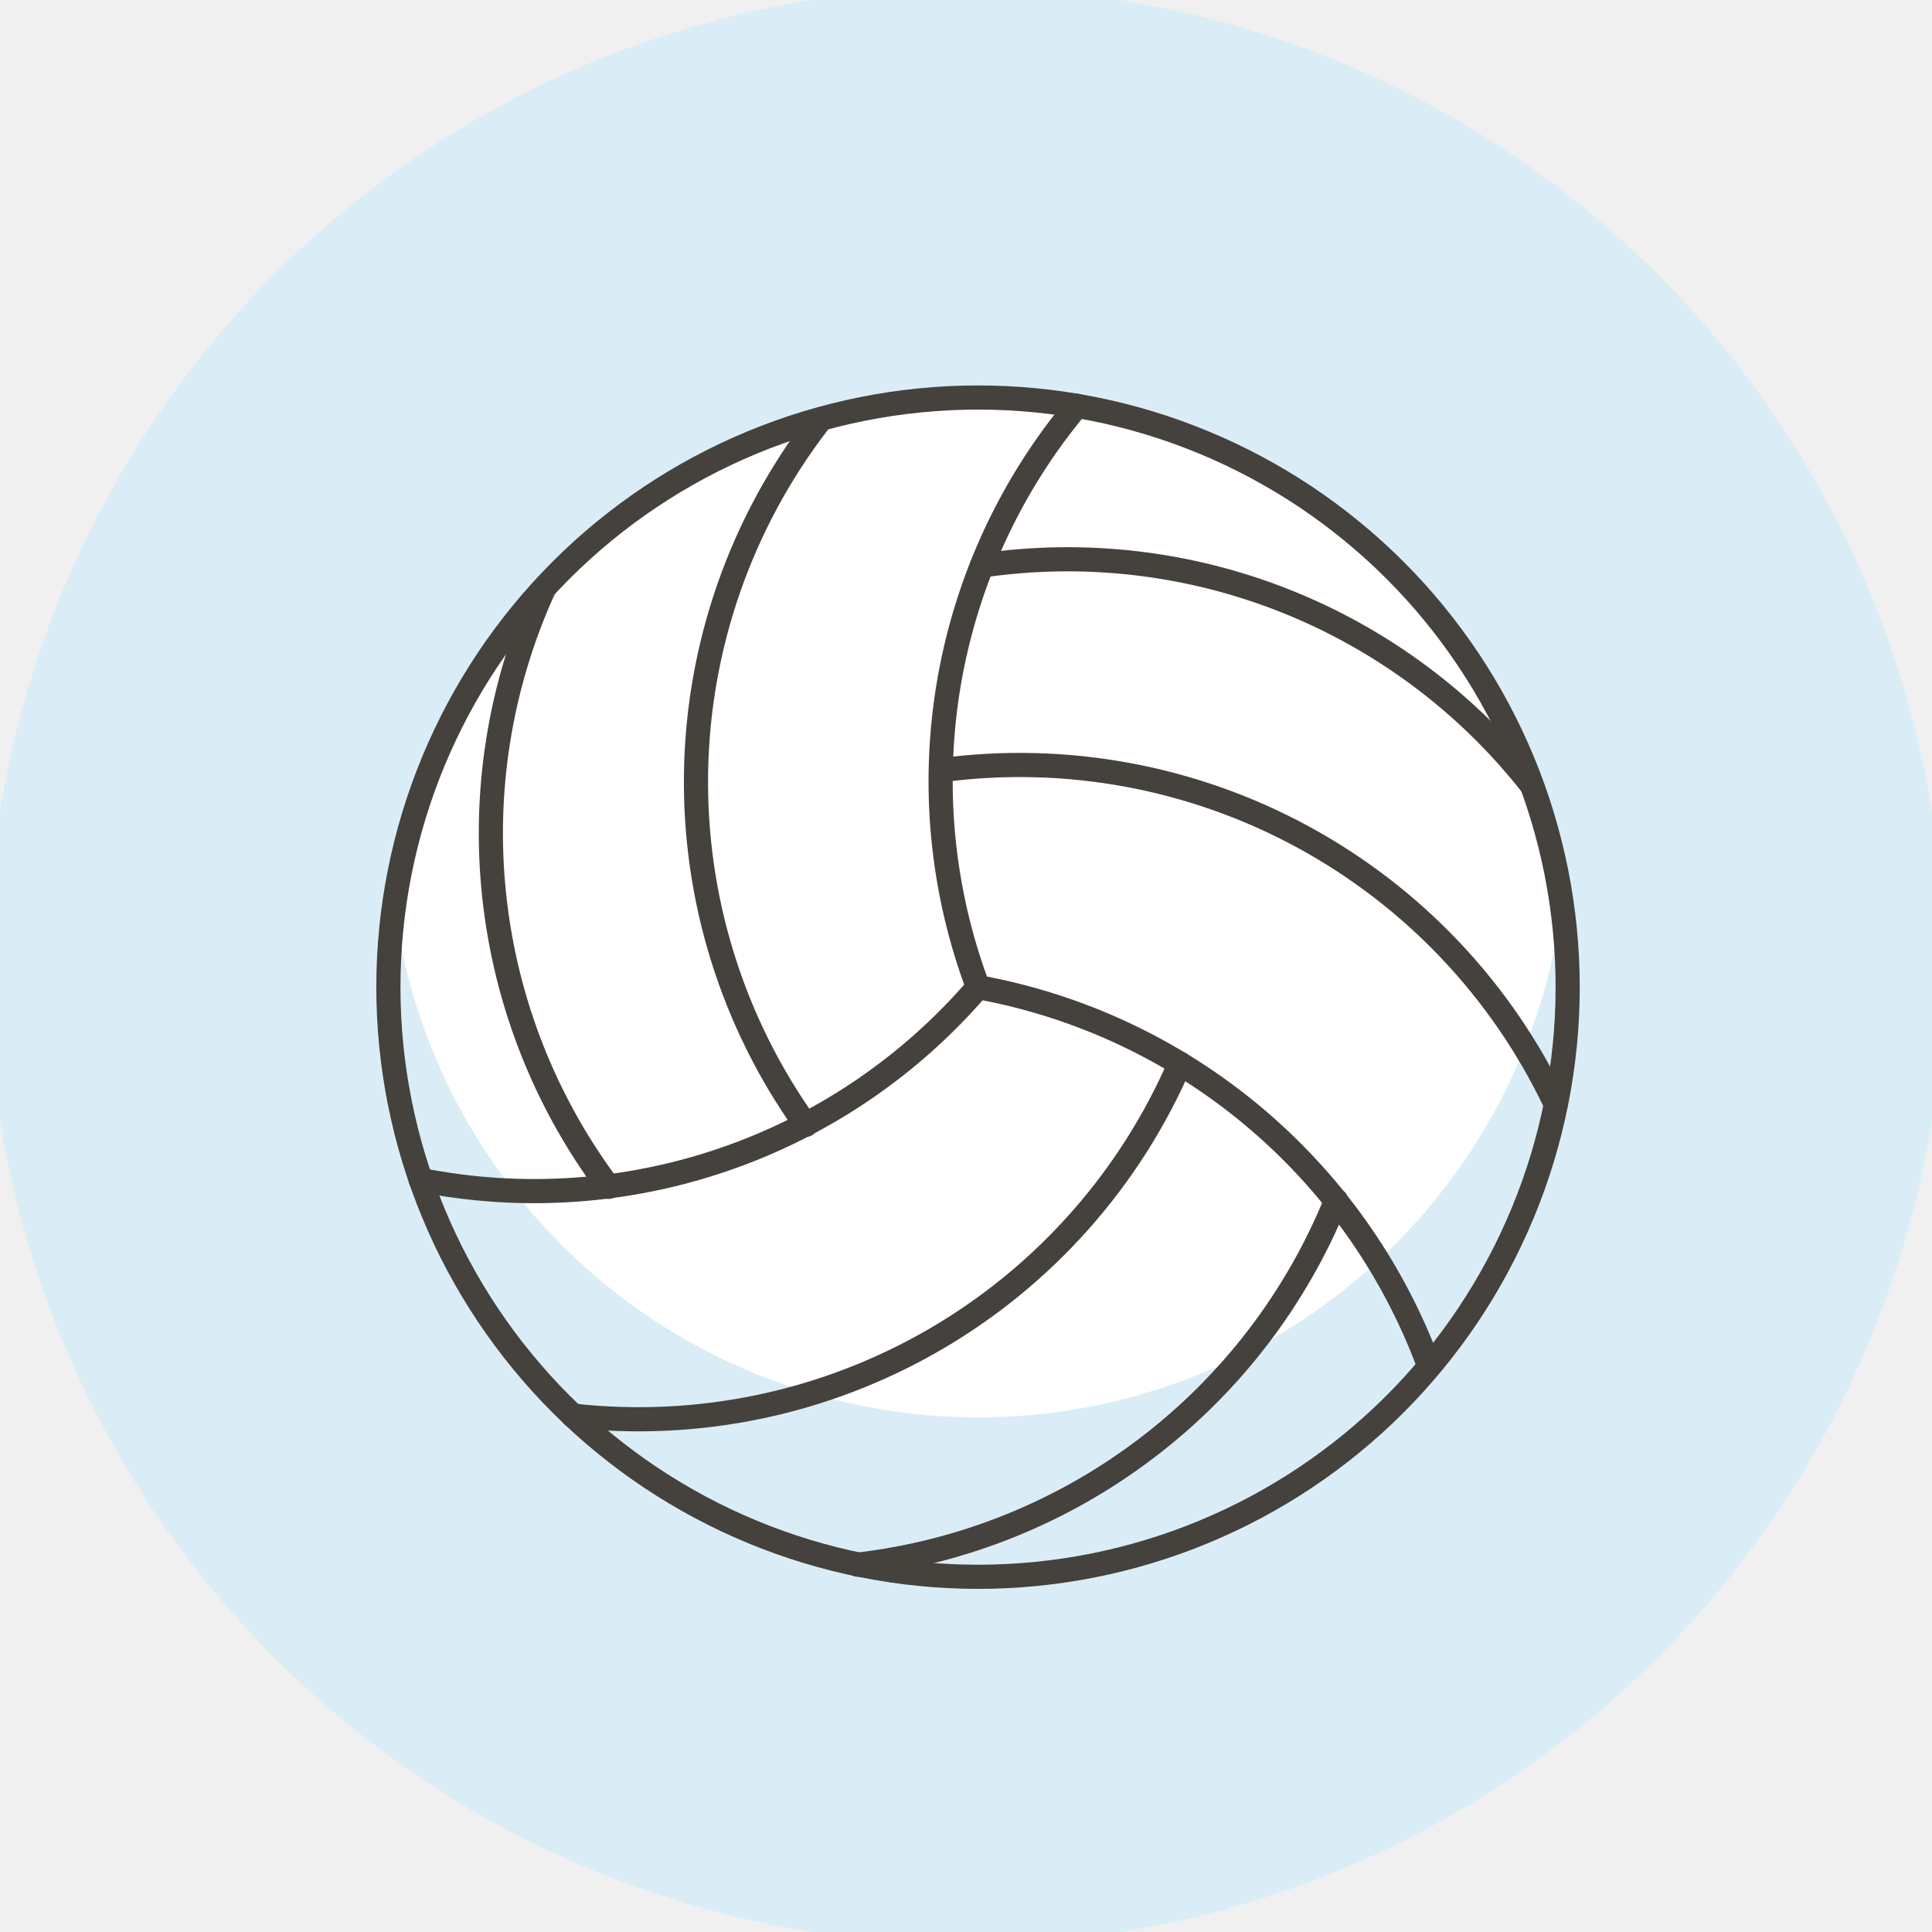
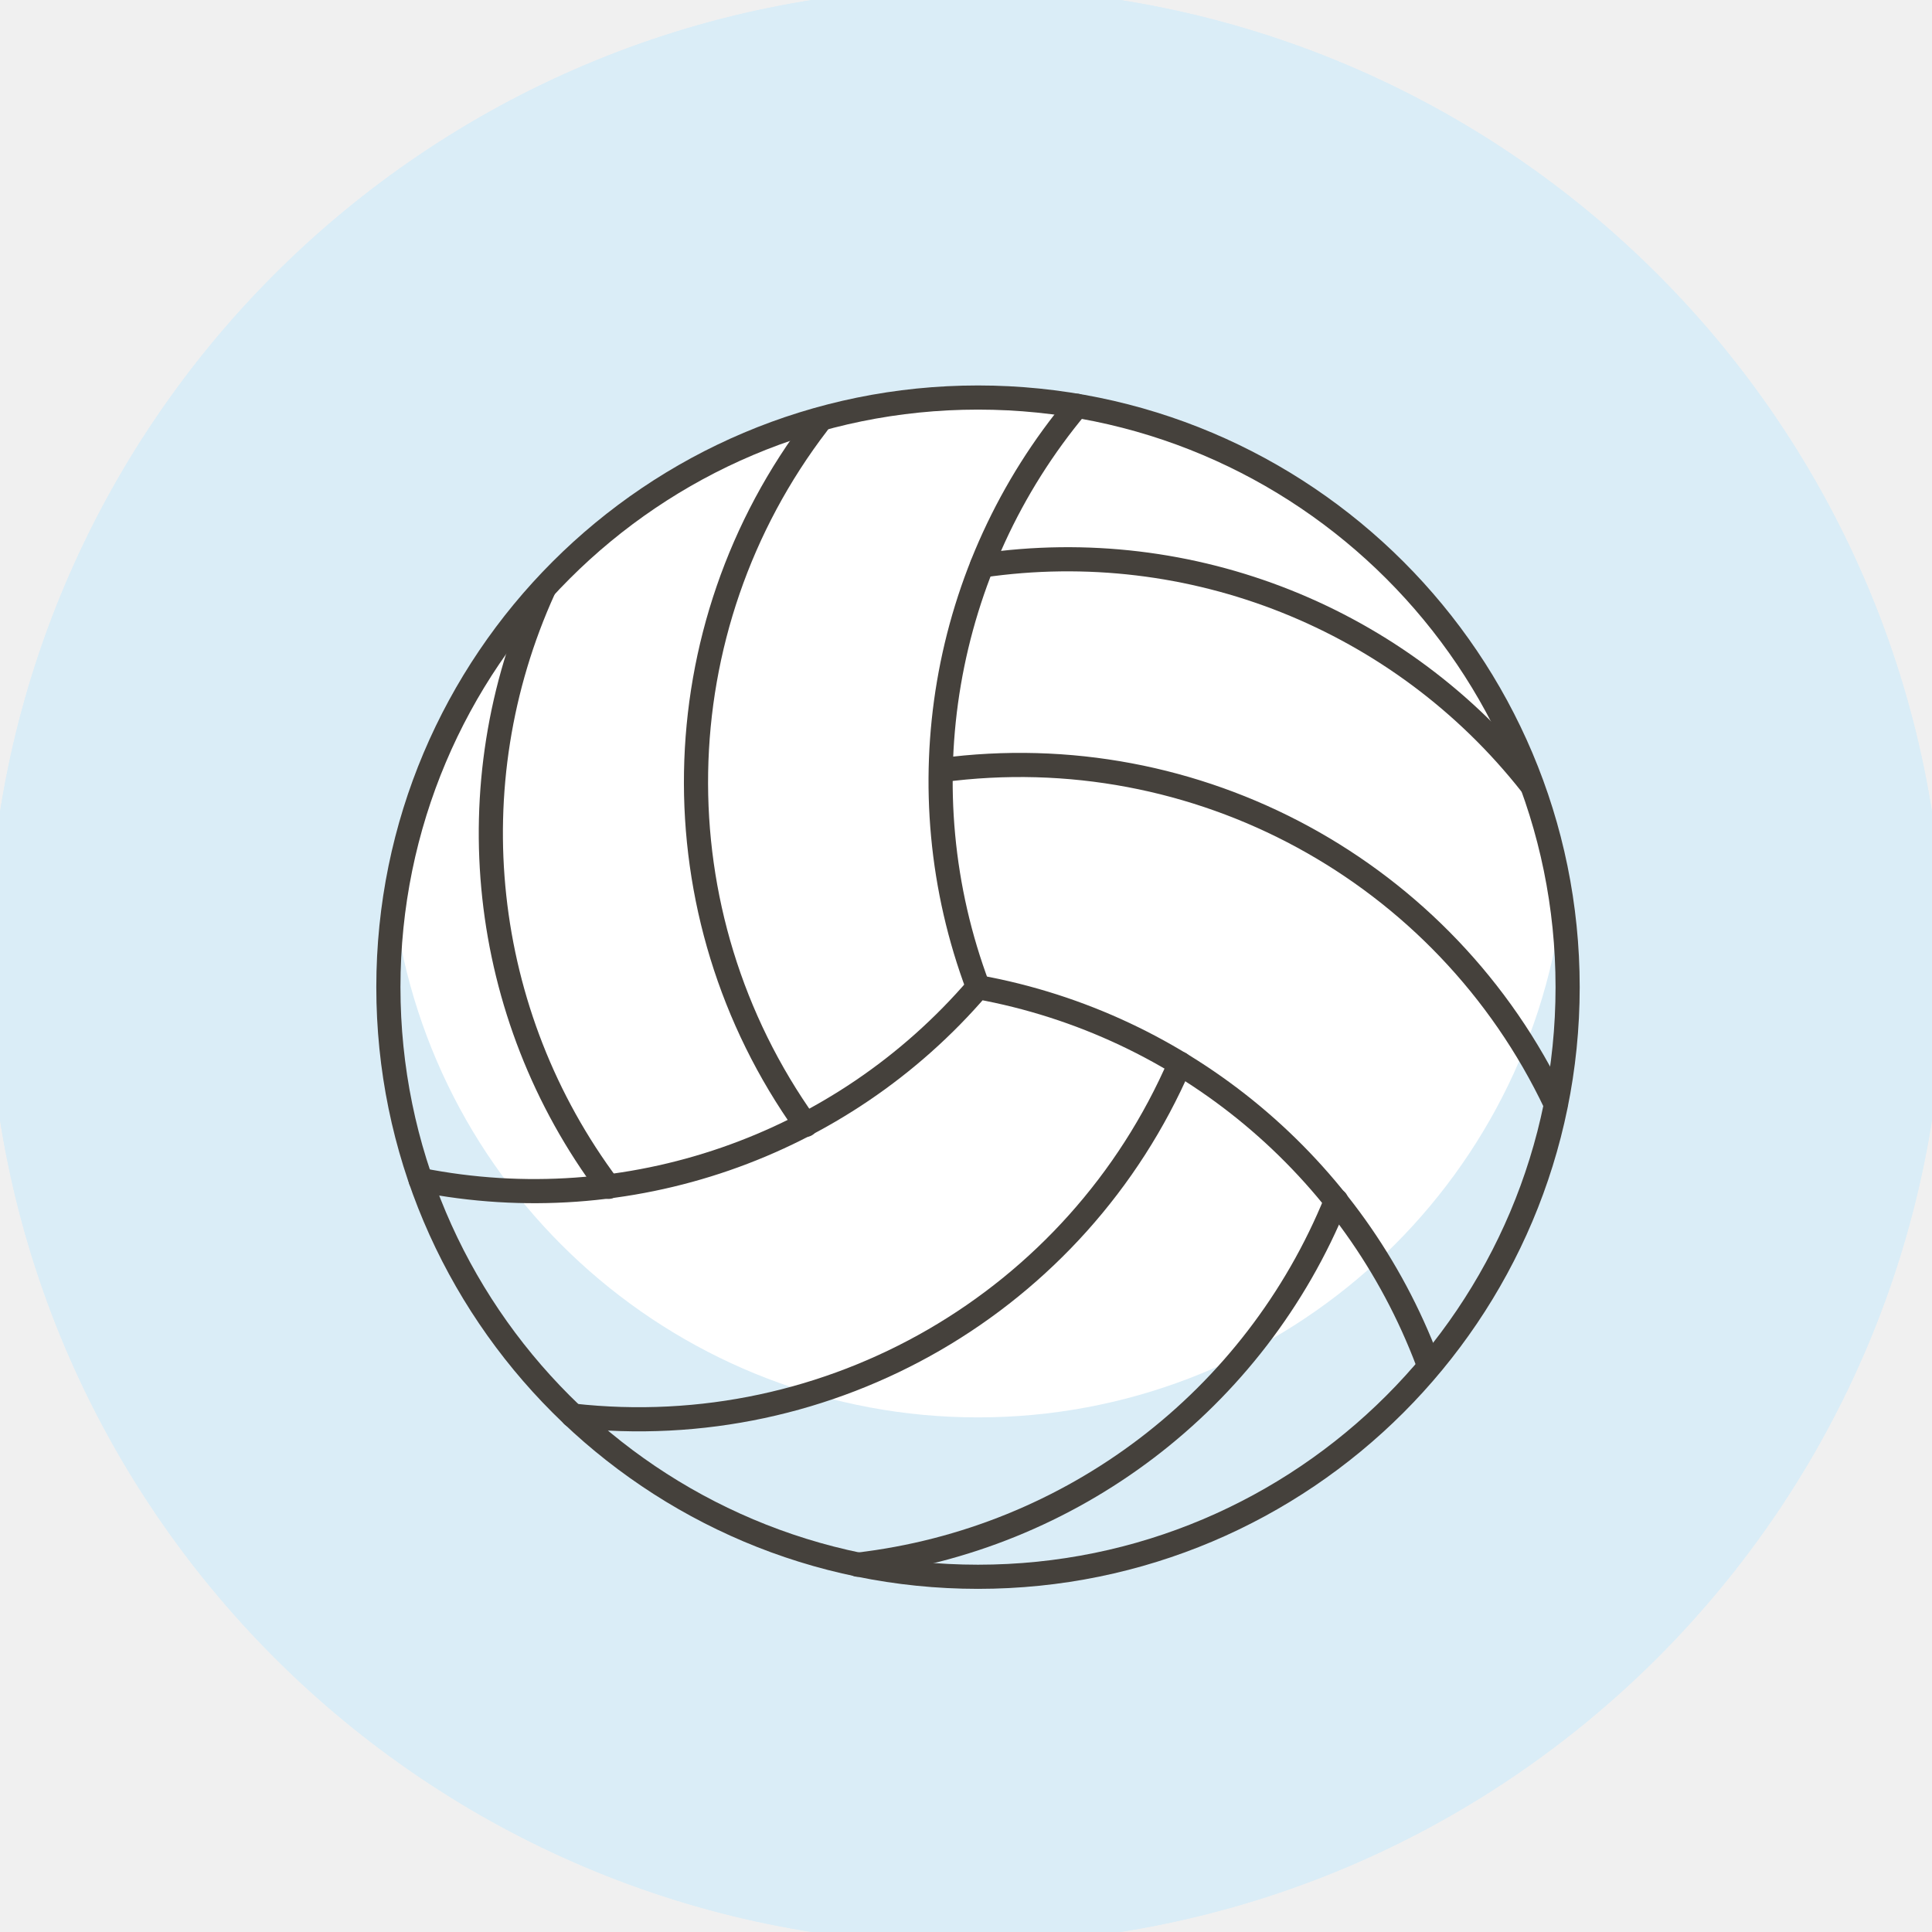
- <svg xmlns="http://www.w3.org/2000/svg" width="80" height="80" viewBox="0 0 80 80" fill="none">
-   <g clip-path="url(#clip0_168_2)">
-     <path d="M0 40C0 50.609 4.214 60.783 11.716 68.284C19.217 75.786 29.391 80 40 80C50.609 80 60.783 75.786 68.284 68.284C75.786 60.783 80 50.609 80 40C80 29.391 75.786 19.217 68.284 11.716C60.783 4.214 50.609 0 40 0C29.391 0 19.217 4.214 11.716 11.716C4.214 19.217 0 29.391 0 40Z" fill="#DAEDF7" stroke="#DAEDF7" />
-     <path d="M0 40C0 50.609 4.214 60.783 11.716 68.284C19.217 75.786 29.391 80 40 80C50.609 80 60.783 75.786 68.284 68.284C75.786 60.783 80 50.609 80 40C80 29.391 75.786 19.217 68.284 11.716C60.783 4.214 50.609 0 40 0C29.391 0 19.217 4.214 11.716 11.716C4.214 19.217 0 29.391 0 40Z" stroke="#DAEDF7" stroke-linecap="round" stroke-linejoin="round" />
-     <path d="M16.082 40.876C16.082 44.082 16.713 47.257 17.941 50.22C19.168 53.182 20.966 55.873 23.233 58.141C25.5 60.408 28.192 62.206 31.154 63.433C34.117 64.66 37.292 65.292 40.498 65.292C43.704 65.292 46.879 64.66 49.842 63.433C52.804 62.206 55.495 60.408 57.763 58.141C60.03 55.873 61.828 53.182 63.055 50.22C64.282 47.257 64.914 44.082 64.914 40.876C64.914 37.67 64.282 34.495 63.055 31.532C61.828 28.57 60.03 25.878 57.763 23.611C55.495 21.344 52.804 19.546 49.842 18.319C46.879 17.091 43.704 16.46 40.498 16.46C37.292 16.46 34.117 17.091 31.154 18.319C28.192 19.546 25.5 21.344 23.233 23.611C20.966 25.878 19.168 28.57 17.941 31.532C16.713 34.495 16.082 37.67 16.082 40.876Z" fill="#DAEDF7" />
-     <path d="M64.679 37.474C63.909 43.343 61.032 48.731 56.583 52.635C52.134 56.539 46.417 58.691 40.498 58.691C34.579 58.691 28.862 56.539 24.413 52.635C19.964 48.731 17.087 43.343 16.317 37.474C17.139 31.645 20.038 26.31 24.481 22.449C28.924 18.588 34.612 16.462 40.498 16.462C46.384 16.462 52.072 18.588 56.515 22.449C60.958 26.31 63.858 31.645 64.679 37.474Z" fill="white" />
-     <path d="M16.082 40.876C16.082 44.082 16.713 47.257 17.941 50.22C19.168 53.182 20.966 55.873 23.233 58.141C25.5 60.408 28.192 62.206 31.154 63.433C34.117 64.66 37.292 65.292 40.498 65.292C43.704 65.292 46.879 64.66 49.842 63.433C52.804 62.206 55.495 60.408 57.763 58.141C60.03 55.873 61.828 53.182 63.055 50.22C64.282 47.257 64.914 44.082 64.914 40.876C64.914 37.67 64.282 34.495 63.055 31.532C61.828 28.57 60.03 25.878 57.763 23.611C55.495 21.344 52.804 19.546 49.842 18.319C46.879 17.091 43.704 16.46 40.498 16.46C37.292 16.46 34.117 17.091 31.154 18.319C28.192 19.546 25.5 21.344 23.233 23.611C20.966 25.878 19.168 28.57 17.941 31.532C16.713 34.495 16.082 37.67 16.082 40.876Z" stroke="#45413C" stroke-linecap="round" stroke-linejoin="round" />
-     <path d="M59.121 56.408C57.623 52.431 55.12 48.91 51.856 46.188C48.593 43.466 44.679 41.636 40.498 40.876" stroke="#45413C" stroke-linecap="round" stroke-linejoin="round" />
-     <path d="M17.417 48.86C21.627 49.694 25.982 49.394 30.038 47.99C34.093 46.587 37.703 44.132 40.498 40.875" stroke="#45413C" stroke-linecap="round" stroke-linejoin="round" />
-     <path d="M44.597 16.803C41.844 20.093 40.014 24.056 39.293 28.285C38.573 32.515 38.988 36.86 40.497 40.876" stroke="#45413C" stroke-linecap="round" stroke-linejoin="round" />
-     <path d="M25.201 49.145C22.575 45.639 20.94 41.49 20.468 37.135C19.995 32.779 20.704 28.377 22.518 24.389" stroke="#45413C" stroke-linecap="round" stroke-linejoin="round" />
-     <path d="M33.368 46.578C30.326 42.321 28.733 37.2 28.822 31.968C28.911 26.737 30.678 21.673 33.863 17.522" stroke="#45413C" stroke-linecap="round" stroke-linejoin="round" />
-     <path d="M40.661 23.417C44.914 22.793 49.257 23.303 53.25 24.894C57.243 26.486 60.746 29.103 63.404 32.481" stroke="#45413C" stroke-linecap="round" stroke-linejoin="round" />
-     <path d="M38.973 31.893C44.131 31.203 49.376 32.17 53.949 34.654C58.522 37.138 62.188 41.011 64.417 45.714" stroke="#45413C" stroke-linecap="round" stroke-linejoin="round" />
-     <path d="M55.328 49.711C53.679 53.77 50.97 57.311 47.483 59.963C43.997 62.616 39.861 64.283 35.51 64.789" stroke="#45413C" stroke-linecap="round" stroke-linejoin="round" />
-     <path d="M48.859 44.041C46.783 48.843 43.219 52.852 38.692 55.476C34.166 58.1 28.916 59.201 23.717 58.616" stroke="#45413C" stroke-linecap="round" stroke-linejoin="round" />
+ <svg xmlns="http://www.w3.org/2000/svg" width="80" height="80" fill="none" viewBox="0 0 80 80">
+   <g clip-path="url(#a)">
+     <path fill="#daedf7" stroke="#daedf7" d="M0 40a40 40 0 1 0 80 0 40 40 0 0 0-80 0Z" />
+     <path stroke="#daedf7" stroke-linecap="round" stroke-linejoin="round" d="M0 40a40 40 0 1 0 80 0 40 40 0 0 0-80 0" />
+     <path fill="#daedf7" d="M16.082 40.876a24.415 24.415 0 1 0 48.83 0 24.415 24.415 0 0 0-48.83 0" />
+     <path fill="#fff" d="M64.679 37.474a24.388 24.388 0 0 1-48.362 0 24.42 24.42 0 0 1 48.362 0" />
+     <path stroke="#45413c" stroke-linecap="round" stroke-linejoin="round" d="M16.082 40.876a24.415 24.415 0 1 0 48.83 0 24.415 24.415 0 0 0-48.83 0" />
+     <path stroke="#45413c" stroke-linecap="round" stroke-linejoin="round" d="M59.121 56.408a24.6 24.6 0 0 0-18.623-15.532M17.417 48.86a24.21 24.21 0 0 0 23.081-7.985" />
+     <path stroke="#45413c" stroke-linecap="round" stroke-linejoin="round" d="M44.597 16.803a24.23 24.23 0 0 0-4.1 24.073M25.201 49.145a24.42 24.42 0 0 1-2.683-24.756M33.368 46.578a24.42 24.42 0 0 1 .495-29.056" />
+     <path stroke="#45413c" stroke-linecap="round" stroke-linejoin="round" d="M40.661 23.417a24.43 24.43 0 0 1 22.743 9.064M38.973 31.893a24.555 24.555 0 0 1 25.444 13.821M55.328 49.711A24.44 24.44 0 0 1 35.51 64.79M48.859 44.041a24.42 24.42 0 0 1-25.142 14.575" />
  </g>
  <defs>
-     <clipPath id="clip0_168_2">
-       <rect width="80" height="80" fill="white" />
+     <clipPath id="a">
+       <path fill="#fff" d="M0 0h80v80H0z" />
    </clipPath>
  </defs>
</svg>
